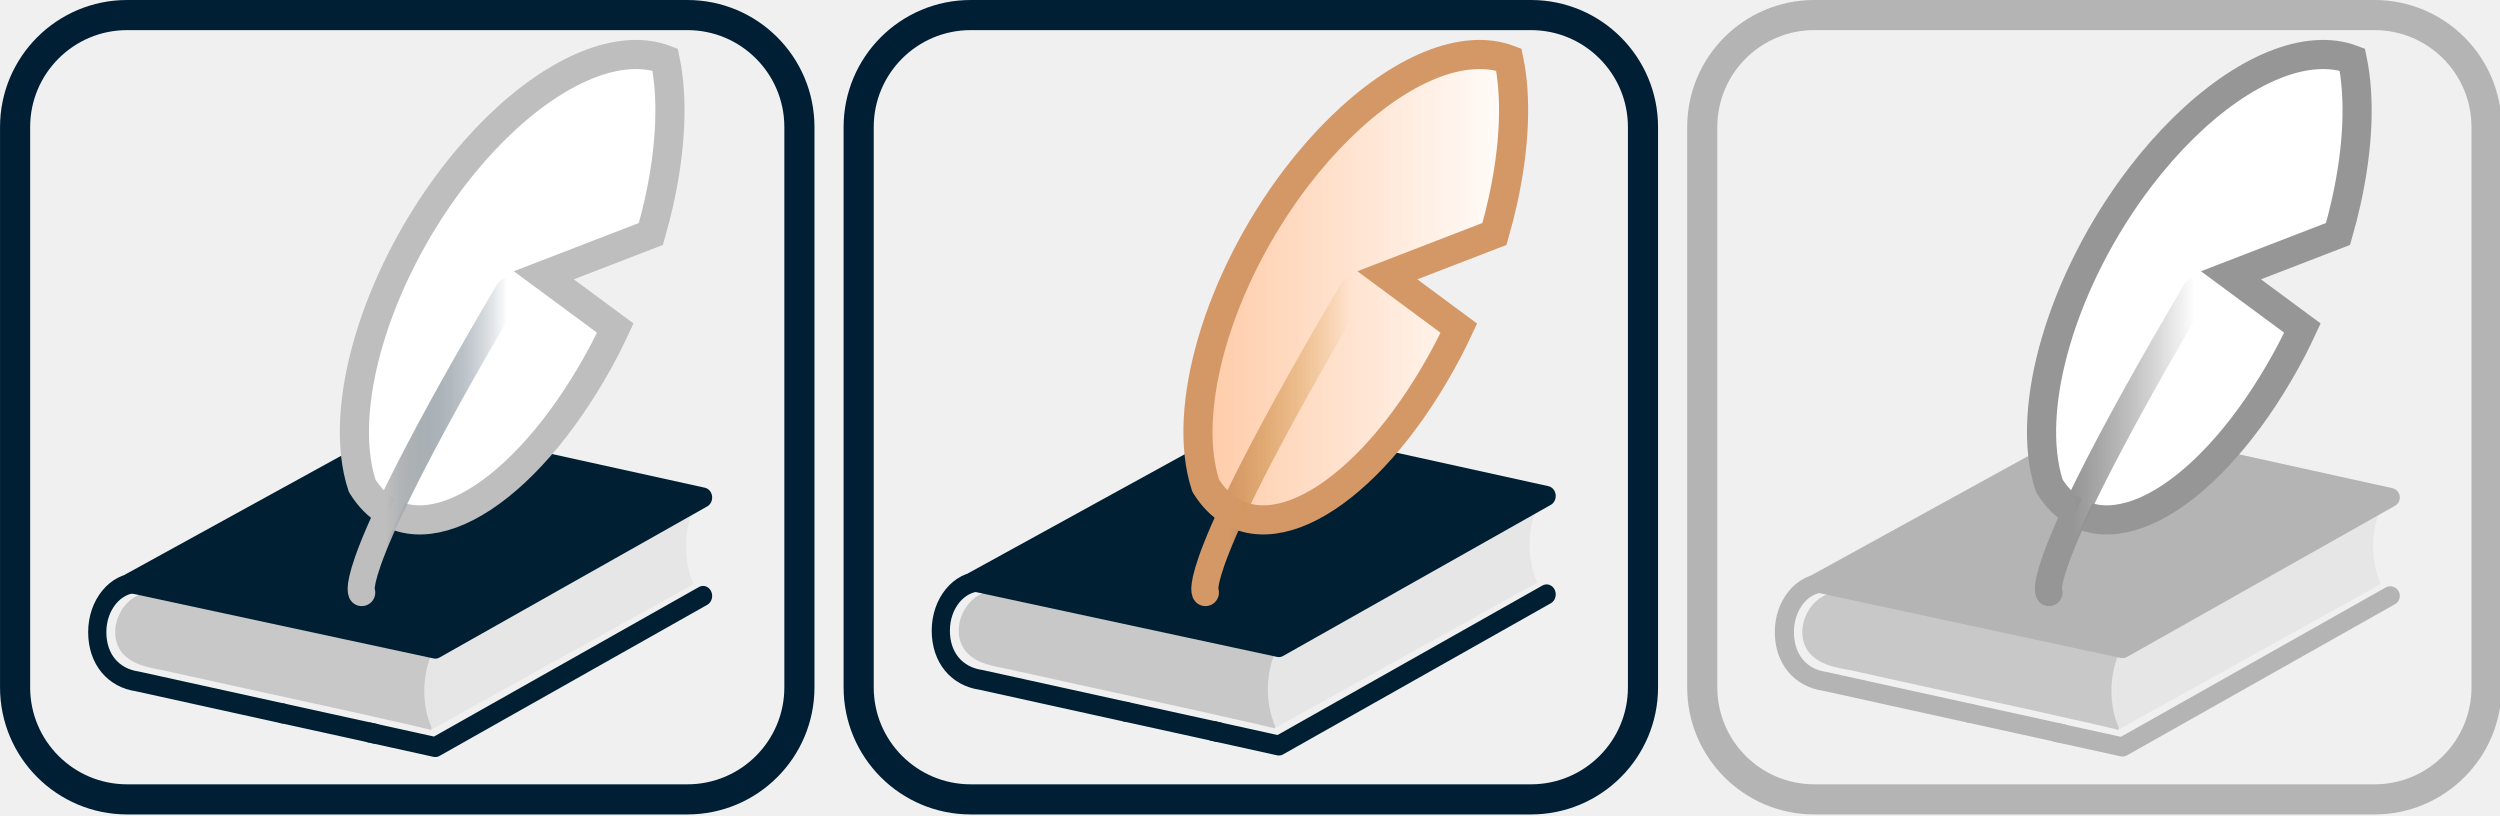
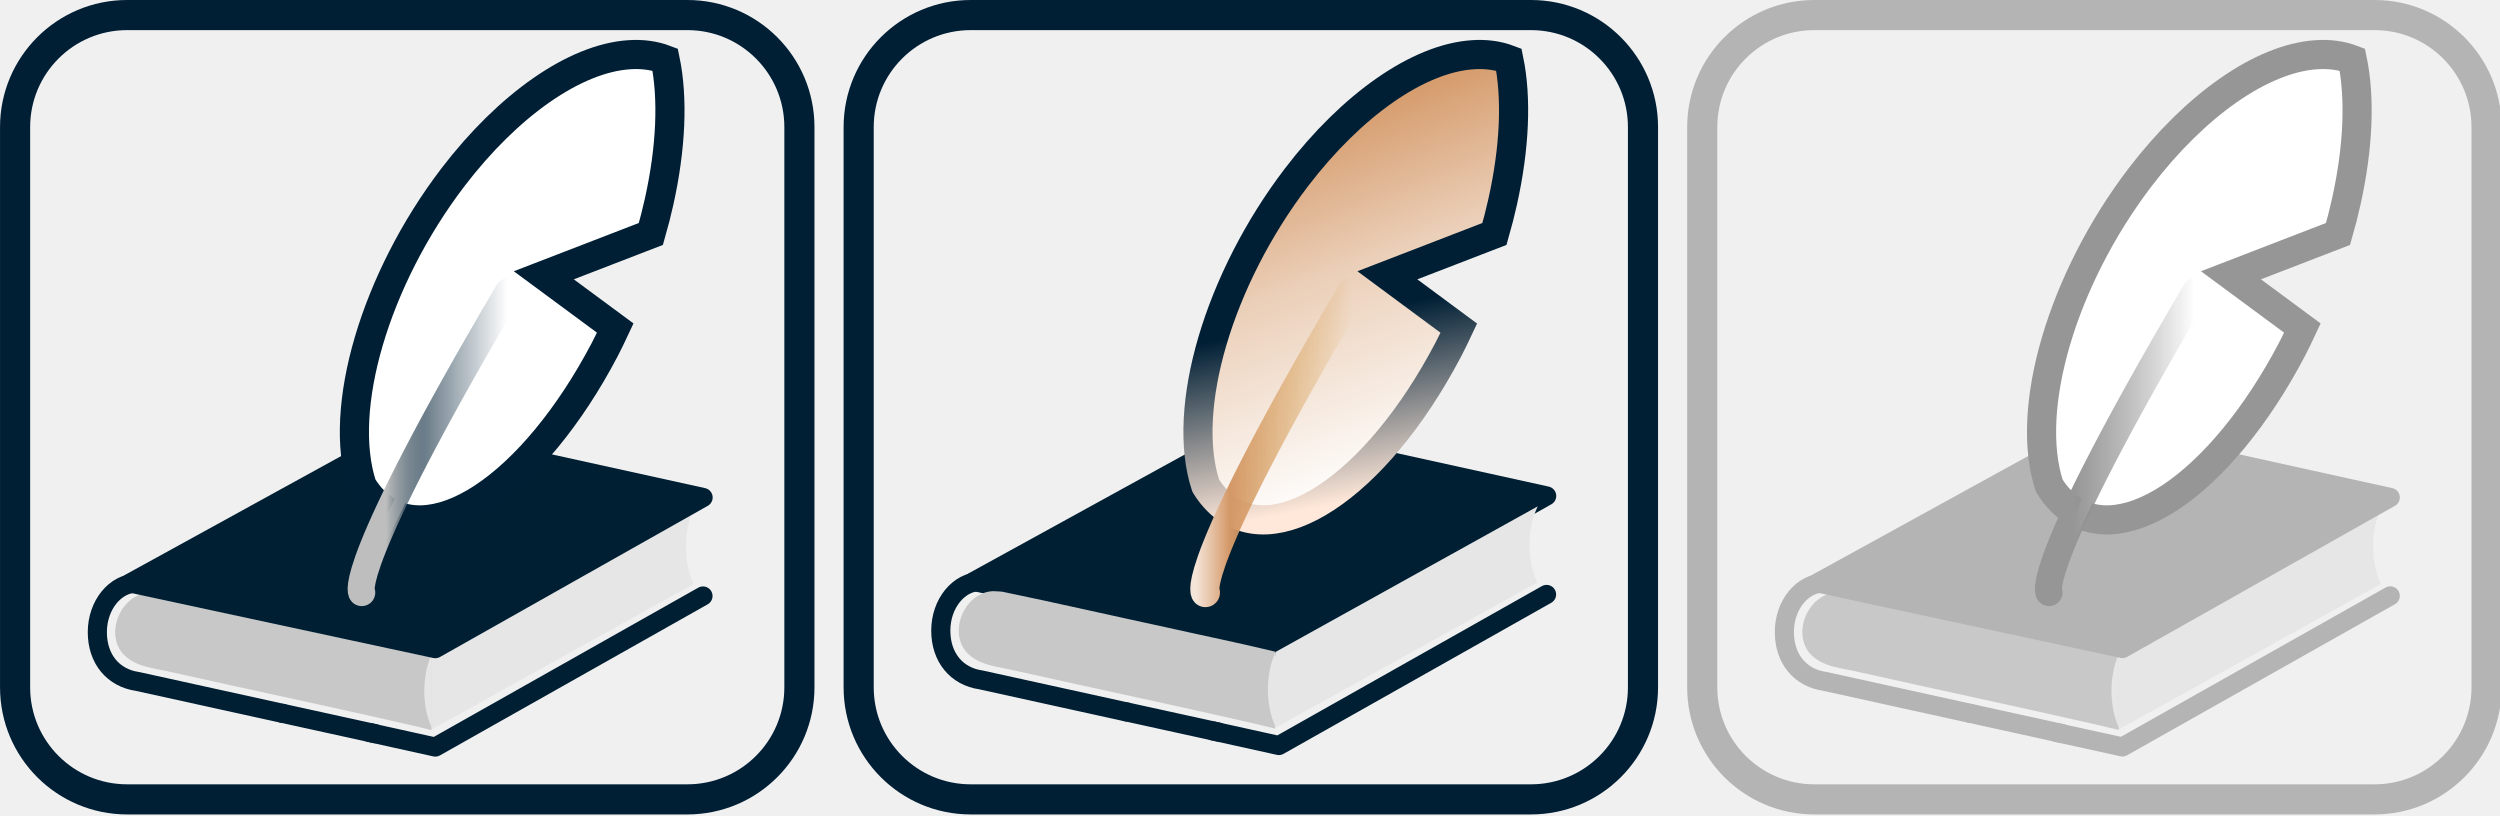
- <svg xmlns="http://www.w3.org/2000/svg" xmlns:xlink="http://www.w3.org/1999/xlink" width="85.943" height="28.036" viewBox="0 0 22.739 7.418">
-   <defs>
+ <svg xmlns="http://www.w3.org/2000/svg" xmlns:xlink="http://www.w3.org/1999/xlink" width="85.943" height="28.036" viewBox="0 0 22.739 7.418" version="1.1" id="svg31">
+   <defs id="defs8">
+     <linearGradient id="linearGradient1">
+       <stop style="stop-color:#ffe8d9;stop-opacity:1" offset="0" id="stop9" />
+       <stop style="stop-color:#001f35;stop-opacity:1;" offset="0.487" id="stop10" />
+     </linearGradient>
    <linearGradient id="d">
-       <stop style="stop-color:#969696;stop-opacity:1" offset=".208" />
-       <stop style="stop-color:#787878;stop-opacity:0" offset=".934" />
+       <stop style="stop-color:#969696;stop-opacity:1" offset=".208" id="stop1" />
+       <stop style="stop-color:#787878;stop-opacity:0" offset=".934" id="stop2" />
    </linearGradient>
    <linearGradient id="b">
-       <stop style="stop-color:#d49867;stop-opacity:1" offset=".208" />
-       <stop style="stop-color:#d49835;stop-opacity:0" offset=".934" />
+       <stop style="stop-color:#f4e5d9;stop-opacity:1;" offset="0.008" id="stop12" />
+       <stop style="stop-color:#d49867;stop-opacity:1" offset=".208" id="stop3" />
+       <stop style="stop-color:#d49835;stop-opacity:0" offset=".934" id="stop4" />
    </linearGradient>
    <linearGradient id="c">
-       <stop style="stop-color:#bebebe;stop-opacity:1" offset=".208" />
-       <stop style="stop-color:#001f35;stop-opacity:0" offset=".934" />
+       <stop style="stop-color:#bebebe;stop-opacity:1" offset=".208" id="stop5" />
+       <stop style="stop-color:#001f35;stop-opacity:0.58;" offset="0.441" id="stop31" />
+       <stop style="stop-color:#001f35;stop-opacity:0" offset=".934" id="stop6" />
    </linearGradient>
    <linearGradient id="a">
-       <stop style="stop-color:#ffc9a4;stop-opacity:1" offset="0" />
-       <stop style="stop-color:#fff;stop-opacity:1" offset="1" />
+       <stop style="stop-color:#ffffff;stop-opacity:1;" offset="0" id="stop7" />
+       <stop style="stop-color:#ebcfb8;stop-opacity:1;" offset="0.583" id="stop11" />
+       <stop style="stop-color:#d49867;stop-opacity:1" offset="1" id="stop8" />
    </linearGradient>
-     <linearGradient xlink:href="#a" id="e" x1="9.607" y1="3.249" x2="13.454" y2="3.249" gradientUnits="userSpaceOnUse" gradientTransform="matrix(.79414 0 0 1.09192 3.175 -.937)" />
-     <linearGradient xlink:href="#b" id="f" x1="10.158" y1="9.889" x2="12.355" y2="9.889" gradientUnits="userSpaceOnUse" gradientTransform="matrix(.69387 0 0 .9561 3.818 -5.435)" />
-     <linearGradient xlink:href="#c" id="g" gradientUnits="userSpaceOnUse" gradientTransform="matrix(.69387 0 0 .9561 -3.855 -5.435)" x1="10.158" y1="9.889" x2="12.355" y2="9.889" />
-     <linearGradient xlink:href="#d" id="h" gradientUnits="userSpaceOnUse" gradientTransform="matrix(.69387 0 0 .9561 11.49 -5.435)" x1="10.158" y1="9.889" x2="12.355" y2="9.889" />
+     <linearGradient xlink:href="#a" id="e" x1="11.308" y1="5.053" x2="10.454" y2="1.977" gradientUnits="userSpaceOnUse" gradientTransform="matrix(0.79414,0,0,1.09192,3.175,-0.937)" />
+     <linearGradient xlink:href="#b" id="f" x1="10.158" y1="9.889" x2="12.355" y2="9.889" gradientUnits="userSpaceOnUse" gradientTransform="matrix(0.69387,0,0,0.9561,3.818,-5.435)" />
+     <linearGradient xlink:href="#c" id="g" gradientUnits="userSpaceOnUse" gradientTransform="matrix(0.69387,0,0,0.9561,-3.855,-5.435)" x1="10.158" y1="9.889" x2="12.355" y2="9.889" />
+     <linearGradient xlink:href="#d" id="h" gradientUnits="userSpaceOnUse" gradientTransform="matrix(0.69387,0,0,0.9561,11.49,-5.435)" x1="10.158" y1="9.889" x2="12.355" y2="9.889" />
+     <linearGradient xlink:href="#linearGradient1" id="linearGradient10" x1="12.155" y1="4.581" x2="11.477" y2="1.222" gradientUnits="userSpaceOnUse" />
  </defs>
-   <rect style="fill:none;stroke-width:5;stroke-linecap:round" width="100.911" height="81.417" x="3.244" y="3.445" rx="1.058" />
-   <rect style="fill:none;stroke:#001f35;stroke-width:.274;stroke-linecap:round;stroke-dasharray:none;stroke-opacity:1" width="7.134" height="7.134" x=".137" y=".137" rx="1.019" ry="1.019" />
-   <rect style="fill:none;stroke:#001f35;stroke-width:.274;stroke-linecap:round;stroke-dasharray:none;stroke-opacity:1" width="7.134" height="7.134" x="7.81" y=".137" rx="1.019" ry="1.019" />
-   <rect style="fill:none;stroke:#b4b4b4;stroke-width:.274;stroke-linecap:round;stroke-dasharray:none;stroke-opacity:1" width="7.134" height="7.134" x="15.483" y=".137" rx="1.019" ry="1.019" />
-   <path d="M-26.247 36.442c-.737 0-1.334.668-1.334 1.49 0 .824.54 1.388 1.334 1.491l4.841.97m2.898.58 2.186.439 8.917-4.577" style="fill:none;fill-opacity:1;stroke:#001f33;stroke-width:.606;stroke-linecap:round;stroke-linejoin:round;stroke-miterlimit:4;stroke-dasharray:none;stroke-dashoffset:0;stroke-opacity:1" transform="matrix(.27312 0 0 .3003 16.09 -5.655)" />
-   <path style="fill:#001f33;fill-opacity:1;stroke:#001f33;stroke-width:.606;stroke-linecap:round;stroke-dasharray:none;stroke-opacity:1" d="m-21.402 40.393 3.067.613" transform="matrix(.27312 0 0 .3003 16.09 -5.655)" />
-   <path style="fill:#c8c8c8;fill-opacity:1;stroke:#001f33;stroke-width:0;stroke-linecap:round;stroke-dasharray:none;stroke-opacity:1" d="M-25.794 36.738c-.943-.009-1.54 1.146-.963 1.815.421.457 1.128.467 1.716.604 2.624.535 5.265 1.04 7.881 1.584l.713.155c.01-.087-.006-.275 0-.41 0-.64.003-1.28-.002-1.92-1.194-.26-2.406-.484-3.608-.73-1.826-.358-3.65-.74-5.479-1.083-.086-.006-.171-.015-.258-.015z" transform="matrix(.27312 0 0 .3003 16.09 -5.655)" />
-   <path style="fill:#e6e6e6;fill-opacity:1;stroke:#001f33;stroke-width:0;stroke-linecap:round;stroke-dasharray:none;stroke-opacity:1" d="m-7.703 34.17-8.735 4.41v2.297l8.72-4.402a1.29 1.908 0 0 1-.255-1.137 1.29 1.908 0 0 1 .27-1.167zm-8.74 4.425a1.29 1.908 0 0 0-.247 1.117 1.29 1.908 0 0 0 .247 1.118z" transform="matrix(.27312 0 0 .3003 16.09 -5.655)" />
-   <path d="m-17.33 31.865-9.157 4.577 10.165 1.989 8.917-4.577z" style="fill:#001f33;fill-opacity:1;stroke:#001f33;stroke-width:.606;stroke-linecap:round;stroke-linejoin:round;stroke-miterlimit:4;stroke-dasharray:none;stroke-dashoffset:0;stroke-opacity:1" transform="matrix(.27312 0 0 .3003 16.09 -5.655)" />
-   <path style="fill:url(#e);fill-opacity:1;stroke:#d49867;stroke-width:.265;stroke-linecap:round;stroke-dasharray:none;stroke-opacity:1" d="M13.393.498a1.26 2.484 30.558 0 0-1.6 1.114 1.26 2.484 30.558 0 0-.827 2.804 1.2 2.606 22.77 0 0 .002.004 1.2 2.606 22.77 0 0 .108.137 1.2 2.606 22.77 0 0 2.097-1.377 1.2 2.606 22.77 0 0 .096-.195l-.65-.481.974-.376a1.2 2.606 22.77 0 0 .075-.294 1.2 2.606 22.77 0 0 .056-1.292 1.26 2.484 30.558 0 0-.331-.044z" />
-   <path style="fill:none;stroke:url(#f);stroke-width:.246;stroke-linecap:round;stroke-dasharray:none;stroke-opacity:1" d="M12.299 2.65c-1.502 2.546-1.335 2.74-1.335 2.74v0" />
-   <path d="M-26.247 36.442c-.737 0-1.334.668-1.334 1.49 0 .824.54 1.388 1.334 1.491l4.841.97m2.898.58 2.186.439 8.917-4.577" style="fill:none;fill-opacity:1;stroke:#001f33;stroke-width:.606;stroke-linecap:round;stroke-linejoin:round;stroke-miterlimit:4;stroke-dasharray:none;stroke-dashoffset:0;stroke-opacity:1" transform="matrix(.27311 0 0 .3003 8.417 -5.641)" />
-   <path style="fill:#001f33;fill-opacity:1;stroke:#001f33;stroke-width:.606;stroke-linecap:round;stroke-dasharray:none;stroke-opacity:1" d="m-21.402 40.393 3.067.613" transform="matrix(.27311 0 0 .3003 8.417 -5.641)" />
-   <path style="fill:#c8c8c8;fill-opacity:1;stroke:#001f33;stroke-width:0;stroke-linecap:round;stroke-dasharray:none;stroke-opacity:1" d="M-25.794 36.738c-.943-.009-1.54 1.146-.963 1.815.421.457 1.128.467 1.716.604 2.624.535 5.265 1.04 7.881 1.584l.713.155c.01-.087-.006-.275 0-.41 0-.64.003-1.28-.002-1.92-1.194-.26-2.406-.484-3.608-.73-1.826-.358-3.65-.74-5.479-1.083-.086-.006-.171-.015-.258-.015z" transform="matrix(.27311 0 0 .3003 8.417 -5.641)" />
-   <path style="fill:#e6e6e6;fill-opacity:1;stroke:#001f33;stroke-width:0;stroke-linecap:round;stroke-dasharray:none;stroke-opacity:1" d="m-7.703 34.17-8.735 4.41v2.297l8.72-4.402a1.29 1.908 0 0 1-.255-1.137 1.29 1.908 0 0 1 .27-1.167zm-8.74 4.425a1.29 1.908 0 0 0-.247 1.117 1.29 1.908 0 0 0 .247 1.118z" transform="matrix(.27311 0 0 .3003 8.417 -5.641)" />
-   <path d="m-17.33 31.865-9.157 4.577 10.165 1.989 8.917-4.577z" style="fill:#001f33;fill-opacity:1;stroke:#001f33;stroke-width:.606;stroke-linecap:round;stroke-linejoin:round;stroke-miterlimit:4;stroke-dasharray:none;stroke-dashoffset:0;stroke-opacity:1" transform="matrix(.27311 0 0 .3003 8.417 -5.641)" />
-   <path style="fill:#fff;fill-opacity:1;stroke:#bebebe;stroke-width:.265;stroke-linecap:round;stroke-dasharray:none;stroke-opacity:1" d="M5.72.498a1.26 2.484 30.558 0 0-1.6 1.114 1.26 2.484 30.558 0 0-.827 2.804 1.2 2.606 22.77 0 0 .002.004 1.2 2.606 22.77 0 0 .107.137A1.2 2.606 22.77 0 0 5.5 3.18a1.2 2.606 22.77 0 0 .096-.196l-.65-.48.974-.376a1.2 2.606 22.77 0 0 .075-.294A1.2 2.606 22.77 0 0 6.05.542a1.26 2.484 30.558 0 0-.33-.044z" />
-   <path style="fill:#fff;fill-opacity:1;stroke:url(#g);stroke-width:.246;stroke-linecap:round;stroke-dasharray:none;stroke-opacity:1" d="M4.626 2.65C3.124 5.196 3.29 5.39 3.29 5.39v0" />
-   <path d="M16.595 5.302c-.202 0-.365.2-.365.447 0 .248.148.417.365.448l1.322.291m.791.175.597.131 2.436-1.374" style="fill:none;fill-opacity:1;stroke:#b4b4b4;stroke-width:.174;stroke-linecap:round;stroke-linejoin:round;stroke-miterlimit:4;stroke-dasharray:none;stroke-dashoffset:0;stroke-opacity:1" />
-   <path style="fill:#001f33;fill-opacity:1;stroke:#b4b4b4;stroke-width:.174;stroke-linecap:round;stroke-dasharray:none;stroke-opacity:1" d="m17.918 6.488.837.184" />
-   <path style="fill:#c8c8c8;fill-opacity:1;stroke:#b4b4b4;stroke-width:0;stroke-linecap:round;stroke-dasharray:none;stroke-opacity:1" d="M16.718 5.39c-.257-.002-.42.345-.263.546.115.137.308.14.47.181.716.16 1.437.313 2.151.476l.195.046c.003-.026-.001-.082 0-.123V5.94c-.326-.077-.658-.145-.986-.218-.499-.108-.996-.223-1.496-.326-.024-.002-.047-.004-.07-.004z" />
-   <path style="fill:#e6e6e6;fill-opacity:1;stroke:#b4b4b4;stroke-width:0;stroke-linecap:round;stroke-dasharray:none;stroke-opacity:1" d="m21.66 4.62-2.386 1.324v.69l2.381-1.322a.352.573 0 0 1-.07-.342.352.573 0 0 1 .074-.35zm-2.388 1.328a.352.573 0 0 0-.067.336.352.573 0 0 0 .067.335z" />
-   <path d="m19.03 3.927-2.5 1.375 2.775.597 2.436-1.374z" style="fill:#b4b4b4;fill-opacity:1;stroke:#b4b4b4;stroke-width:.174;stroke-linecap:round;stroke-linejoin:round;stroke-miterlimit:4;stroke-dasharray:none;stroke-dashoffset:0;stroke-opacity:1" />
-   <path style="fill:#fff;fill-opacity:1;stroke:#969696;stroke-width:.265;stroke-linecap:round;stroke-dasharray:none;stroke-opacity:1" d="M21.065.498a1.26 2.484 30.558 0 0-1.599 1.114 1.26 2.484 30.558 0 0-.827 2.804 1.2 2.606 22.77 0 0 .002.004 1.2 2.606 22.77 0 0 .107.137 1.2 2.606 22.77 0 0 2.098-1.377 1.2 2.606 22.77 0 0 .096-.196l-.65-.48.974-.376a1.2 2.606 22.77 0 0 .075-.294 1.2 2.606 22.77 0 0 .055-1.292 1.26 2.484 30.558 0 0-.33-.044z" />
-   <path style="fill:#fff;fill-opacity:1;stroke:url(#h);stroke-width:.246;stroke-linecap:round;stroke-dasharray:none;stroke-opacity:1" d="M19.972 2.65c-1.502 2.546-1.335 2.74-1.335 2.74v0" />
+   <rect style="fill:none;stroke-width:5;stroke-linecap:round" width="100.911" height="81.417" x="3.244" y="3.445" rx="1.058" id="rect8" />
+   <rect style="fill:none;stroke:#001f35;stroke-width:0.274;stroke-linecap:round;stroke-dasharray:none;stroke-opacity:1" width="7.134" height="7.134" x="0.137" y="0.137" rx="1.019" ry="1.019" id="rect9" />
+   <path d="M 11.357,3.914 8.856,5.289 11.632,5.886 14.068,4.511 Z" style="fill:#001f33;fill-opacity:1;stroke:#001f33;stroke-width:0.174;stroke-linecap:round;stroke-linejoin:round;stroke-miterlimit:4;stroke-dasharray:none;stroke-dashoffset:0;stroke-opacity:1" id="path15" />
+   <rect style="fill:none;stroke:#001f35;stroke-width:0.274;stroke-linecap:round;stroke-dasharray:none;stroke-opacity:1" width="7.134" height="7.134" x="7.81" y="0.137" rx="1.019" ry="1.019" id="rect10" />
+   <rect style="fill:none;stroke:#b4b4b4;stroke-width:0.274;stroke-linecap:round;stroke-dasharray:none;stroke-opacity:1" width="7.134" height="7.134" x="15.483" y="0.137" rx="1.019" ry="1.019" id="rect11" />
+   <path d="m 8.921,5.289 c -0.201,0 -0.364,0.201 -0.364,0.447 0,0.247 0.147,0.417 0.364,0.448 l 1.322,0.291 m 0.792,0.174 0.597,0.132 2.435,-1.374" style="fill:none;fill-opacity:1;stroke:#001f33;stroke-width:0.174;stroke-linecap:round;stroke-linejoin:round;stroke-miterlimit:4;stroke-dasharray:none;stroke-dashoffset:0;stroke-opacity:1" id="path11" />
+   <path style="fill:#001f33;fill-opacity:1;stroke:#001f33;stroke-width:0.174;stroke-linecap:round;stroke-dasharray:none;stroke-opacity:1" d="m 10.245,6.475 0.838,0.184" id="path12" />
+   <path style="fill:#c8c8c8;fill-opacity:1;stroke:#001f33;stroke-width:0;stroke-linecap:round;stroke-dasharray:none;stroke-opacity:1" d="M 9.045,5.377 C 8.788,5.375 8.625,5.722 8.782,5.922 8.897,6.06 9.09,6.063 9.251,6.104 9.967,6.265 10.689,6.416 11.403,6.58 l 0.195,0.047 c 0.003,-0.026 -0.002,-0.083 0,-0.123 0,-0.192 8.2e-4,-0.384 -5.46e-4,-0.577 C 11.271,5.848 10.94,5.781 10.612,5.707 10.113,5.6 9.615,5.485 9.116,5.382 c -0.023,-0.002 -0.047,-0.004 -0.07,-0.004 z" id="path13" />
+   <path style="fill:#e6e6e6;fill-opacity:1;stroke:#001f33;stroke-width:0;stroke-linecap:round;stroke-dasharray:none;stroke-opacity:1" d="M 13.986,4.606 11.6,5.931 V 6.62 L 13.982,5.298 A 0.352,0.573 0 0 1 13.912,4.957 0.352,0.573 0 0 1 13.986,4.607 Z m -2.387,1.329 a 0.352,0.573 0 0 0 -0.067,0.335 0.352,0.573 0 0 0 0.067,0.336 z" id="path14" />
+   <path d="m 1.249,5.303 c -0.201,0 -0.364,0.201 -0.364,0.447 0,0.247 0.147,0.417 0.364,0.448 l 1.322,0.291 m 0.791,0.174 0.597,0.132 2.435,-1.374" style="fill:none;fill-opacity:1;stroke:#001f33;stroke-width:0.174;stroke-linecap:round;stroke-linejoin:round;stroke-miterlimit:4;stroke-dasharray:none;stroke-dashoffset:0;stroke-opacity:1" id="path18" />
+   <path style="fill:#001f33;fill-opacity:1;stroke:#001f33;stroke-width:0.174;stroke-linecap:round;stroke-dasharray:none;stroke-opacity:1" d="M 2.572,6.489 3.41,6.673" id="path19" />
+   <path style="fill:#c8c8c8;fill-opacity:1;stroke:#001f33;stroke-width:0;stroke-linecap:round;stroke-dasharray:none;stroke-opacity:1" d="M 1.372,5.391 C 1.115,5.389 0.952,5.736 1.109,5.936 1.224,6.074 1.417,6.077 1.578,6.118 2.295,6.279 3.016,6.43 3.73,6.594 l 0.195,0.047 c 0.003,-0.026 -0.002,-0.083 0,-0.123 0,-0.192 8.194e-4,-0.384 -5.462e-4,-0.577 C 3.599,5.862 3.268,5.795 2.939,5.721 2.441,5.614 1.942,5.499 1.443,5.396 c -0.023,-0.002 -0.047,-0.004 -0.07,-0.004 z" id="path20" />
+   <path style="fill:#e6e6e6;fill-opacity:1;stroke:#001f33;stroke-width:0;stroke-linecap:round;stroke-dasharray:none;stroke-opacity:1" d="M 6.313,4.62 3.928,5.945 V 6.634 L 6.309,5.312 A 0.352,0.573 0 0 1 6.239,4.971 0.352,0.573 0 0 1 6.313,4.621 Z M 3.926,5.949 a 0.352,0.573 0 0 0 -0.067,0.335 0.352,0.573 0 0 0 0.067,0.336 z" id="path21" />
+   <path d="M 3.684,3.928 1.183,5.303 3.959,5.9 6.395,4.525 Z" style="fill:#001f33;fill-opacity:1;stroke:#001f33;stroke-width:0.174;stroke-linecap:round;stroke-linejoin:round;stroke-miterlimit:4;stroke-dasharray:none;stroke-dashoffset:0;stroke-opacity:1" id="path22" />
+   <path style="fill:#ffffff;fill-opacity:1;stroke:#001f35;stroke-width:0.265;stroke-linecap:round;stroke-dasharray:none;stroke-opacity:1" d="M 5.72,0.498 A 1.26,2.484 30.558 0 0 4.12,1.612 1.26,2.484 30.558 0 0 3.293,4.416 1.2,2.606 22.77 0 0 3.295,4.42 1.2,2.606 22.77 0 0 3.402,4.557 1.2,2.606 22.77 0 0 5.5,3.18 1.2,2.606 22.77 0 0 5.596,2.984 L 4.946,2.504 5.92,2.128 A 1.2,2.606 22.77 0 0 5.995,1.834 1.2,2.606 22.77 0 0 6.05,0.542 1.26,2.484 30.558 0 0 5.72,0.498 Z" id="path23" />
+   <path style="fill:#ffffff;fill-opacity:1;stroke:url(#g);stroke-width:0.246;stroke-linecap:round;stroke-dasharray:none;stroke-opacity:1" d="M 4.626,2.65 C 3.124,5.196 3.29,5.39 3.29,5.39 v 0" id="path24" />
+   <path d="m 16.595,5.302 c -0.202,0 -0.365,0.2 -0.365,0.447 0,0.248 0.148,0.417 0.365,0.448 l 1.322,0.291 m 0.791,0.175 0.597,0.131 2.436,-1.374" style="fill:none;fill-opacity:1;stroke:#b4b4b4;stroke-width:0.174;stroke-linecap:round;stroke-linejoin:round;stroke-miterlimit:4;stroke-dasharray:none;stroke-dashoffset:0;stroke-opacity:1" id="path25" />
+   <path style="fill:#001f33;fill-opacity:1;stroke:#b4b4b4;stroke-width:0.174;stroke-linecap:round;stroke-dasharray:none;stroke-opacity:1" d="m 17.918,6.488 0.837,0.184" id="path26" />
+   <path style="fill:#c8c8c8;fill-opacity:1;stroke:#b4b4b4;stroke-width:0;stroke-linecap:round;stroke-dasharray:none;stroke-opacity:1" d="m 16.718,5.39 c -0.257,-0.002 -0.42,0.345 -0.263,0.546 0.115,0.137 0.308,0.14 0.47,0.181 0.716,0.16 1.437,0.313 2.151,0.476 l 0.195,0.046 c 0.003,-0.026 -0.001,-0.082 0,-0.123 V 5.94 C 18.945,5.863 18.613,5.795 18.285,5.722 17.786,5.614 17.289,5.499 16.789,5.396 16.765,5.394 16.742,5.392 16.719,5.392 Z" id="path27" />
+   <path style="fill:#e6e6e6;fill-opacity:1;stroke:#b4b4b4;stroke-width:0;stroke-linecap:round;stroke-dasharray:none;stroke-opacity:1" d="m 21.66,4.62 -2.386,1.324 v 0.69 L 21.655,5.312 A 0.352,0.573 0 0 1 21.585,4.97 0.352,0.573 0 0 1 21.659,4.62 Z m -2.388,1.328 a 0.352,0.573 0 0 0 -0.067,0.336 0.352,0.573 0 0 0 0.067,0.335 z" id="path28" />
+   <path d="m 19.03,3.927 -2.5,1.375 2.775,0.597 2.436,-1.374 z" style="fill:#b4b4b4;fill-opacity:1;stroke:#b4b4b4;stroke-width:0.174;stroke-linecap:round;stroke-linejoin:round;stroke-miterlimit:4;stroke-dasharray:none;stroke-dashoffset:0;stroke-opacity:1" id="path29" />
+   <path style="fill:#ffffff;fill-opacity:1;stroke:#969696;stroke-width:0.265;stroke-linecap:round;stroke-dasharray:none;stroke-opacity:1" d="m 21.065,0.498 a 1.26,2.484 30.558 0 0 -1.599,1.114 1.26,2.484 30.558 0 0 -0.827,2.804 1.2,2.606 22.77 0 0 0.002,0.004 1.2,2.606 22.77 0 0 0.107,0.137 1.2,2.606 22.77 0 0 2.098,-1.377 1.2,2.606 22.77 0 0 0.096,-0.196 l -0.65,-0.48 0.974,-0.376 a 1.2,2.606 22.77 0 0 0.075,-0.294 1.2,2.606 22.77 0 0 0.055,-1.292 1.26,2.484 30.558 0 0 -0.33,-0.044 z" id="path30" />
+   <path style="fill:#ffffff;fill-opacity:1;stroke:url(#h);stroke-width:0.246;stroke-linecap:round;stroke-dasharray:none;stroke-opacity:1" d="M 19.972,2.65 C 18.47,5.196 18.637,5.39 18.637,5.39 v 0" id="path31" />
+   <path style="fill:url(#e);fill-opacity:1;stroke:url(#linearGradient10);stroke-width:0.265;stroke-linecap:round;stroke-dasharray:none;stroke-opacity:1" d="m 13.393,0.498 a 1.26,2.484 30.558 0 0 -1.6,1.114 1.26,2.484 30.558 0 0 -0.827,2.804 1.2,2.606 22.77 0 0 0.002,0.004 1.2,2.606 22.77 0 0 0.108,0.137 1.2,2.606 22.77 0 0 2.097,-1.377 1.2,2.606 22.77 0 0 0.096,-0.195 L 12.619,2.504 13.593,2.128 A 1.2,2.606 22.77 0 0 13.668,1.834 1.2,2.606 22.77 0 0 13.724,0.542 1.26,2.484 30.558 0 0 13.393,0.498 Z" id="path16" />
+   <path style="fill:none;stroke:url(#f);stroke-width:0.265;stroke-linecap:round;stroke-dasharray:none;stroke-opacity:1" d="m 12.299,2.65 c -1.502,2.546 -1.335,2.74 -1.335,2.74 v 0" id="path17" />
</svg>
